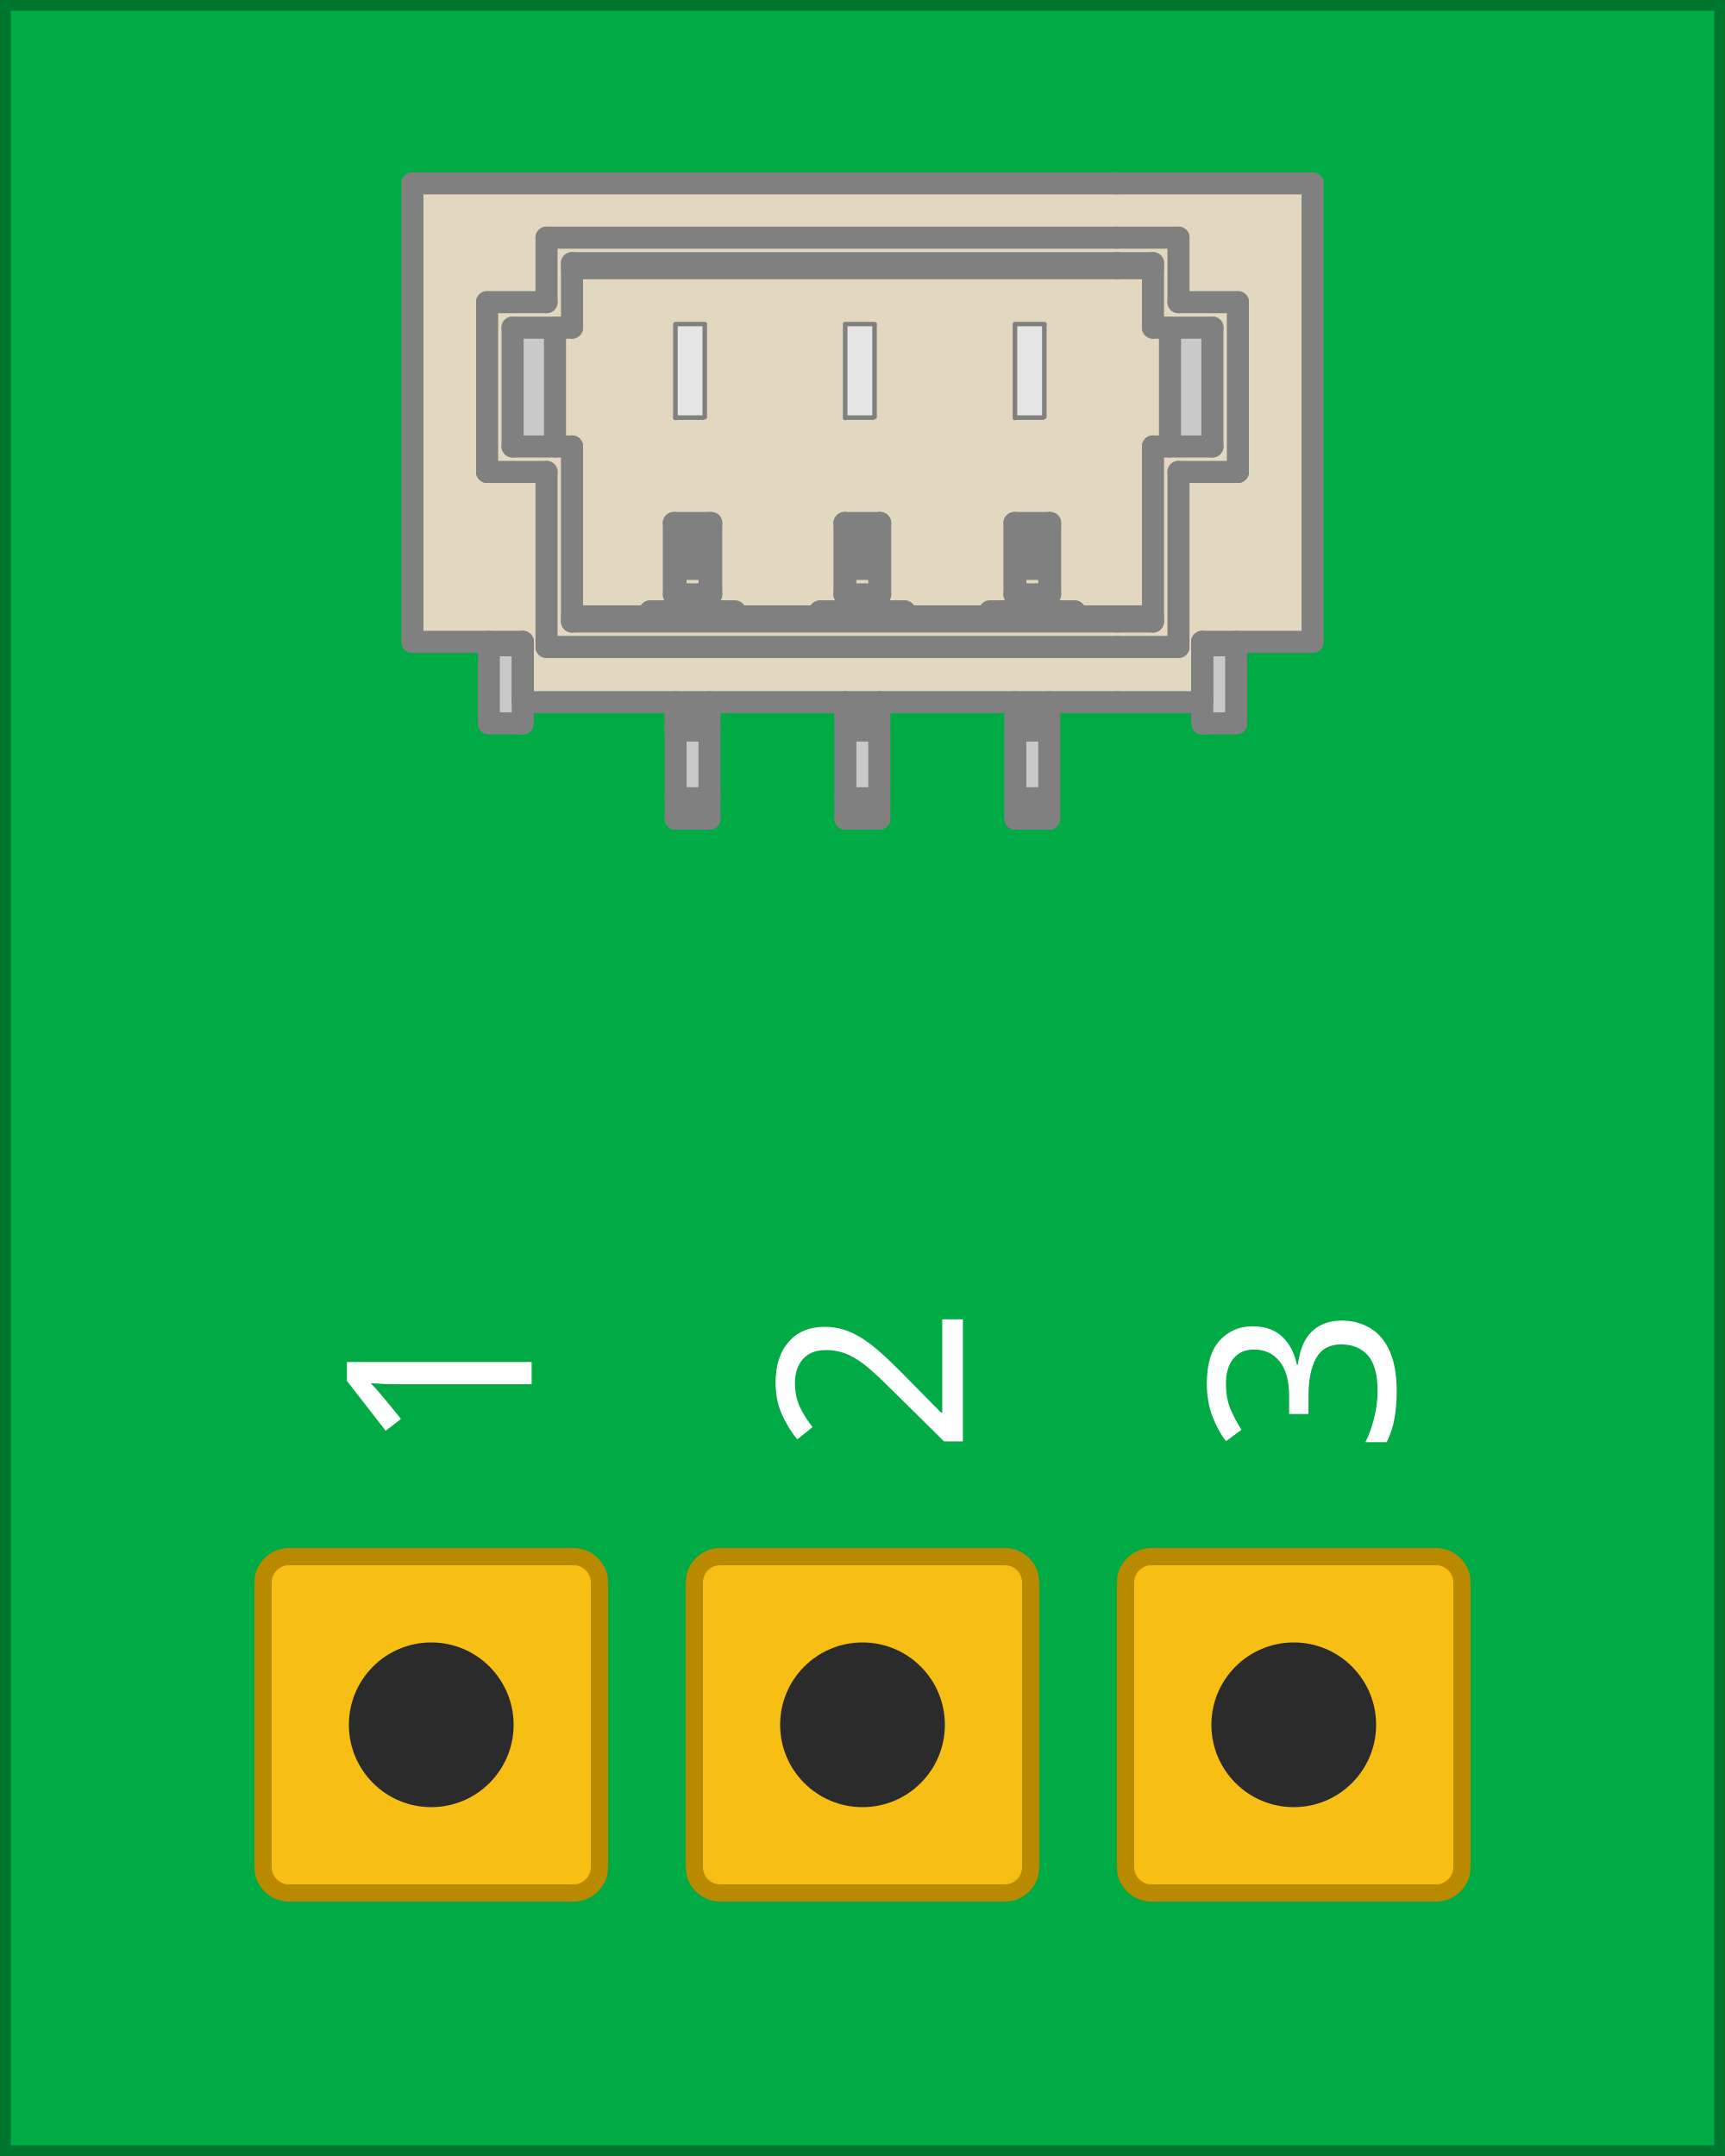
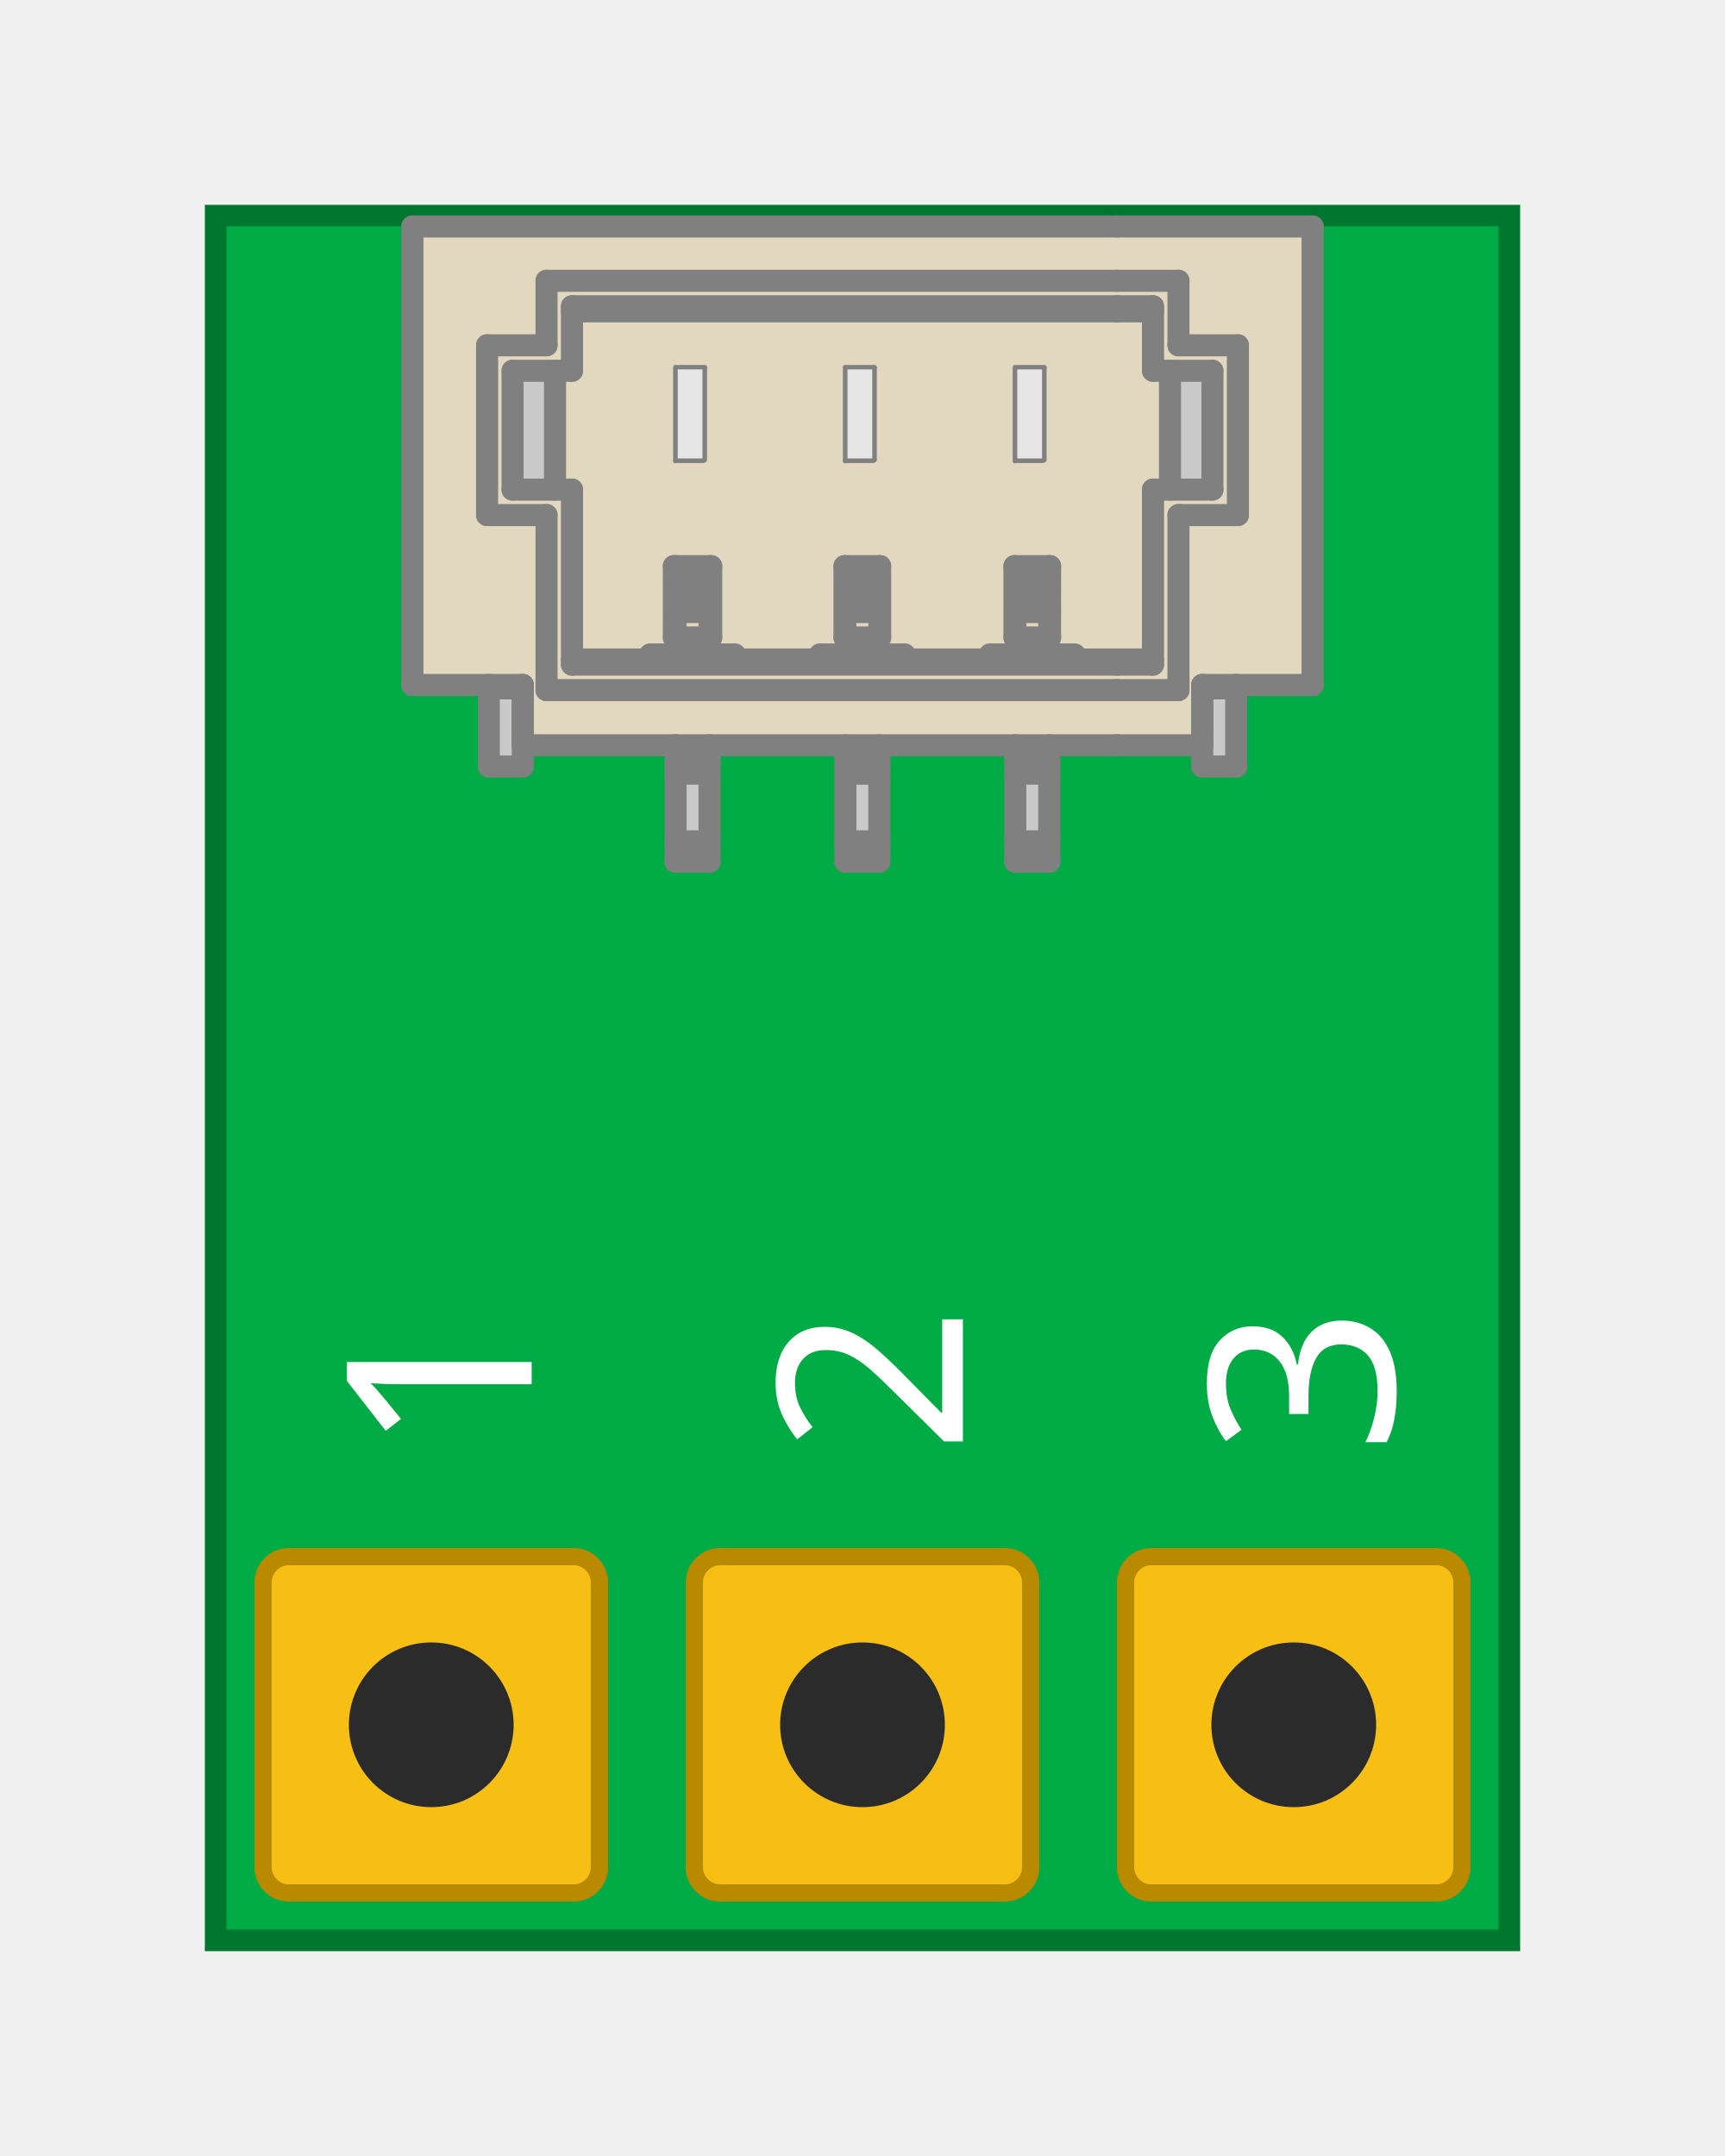
<svg xmlns="http://www.w3.org/2000/svg" width="10.16mm" height="12.70mm" viewBox="0 0 400 500">
  <g id="breadboard">
-     <rect x="0" y="0" width="400" height="500" fill="#00aa44" stroke="#00772f" stroke-width="5" />
-     <g transform="translate(200.0 118.7) scale(39.37) translate(-0.066 -2.000)">
+     <rect x="50" y="50" width="300" height="400" fill="#00aa44" stroke="#00772f" stroke-width="5" />
+     <g transform="translate(200.0 128.7) scale(39.37) translate(-0.066 -2.000)">
      <g id="icon">
        <g transform="translate(0.066,0.065)">
          <path d="M -2.651,2.701 V 0 h 4.15 1.152 v 2.701 h -0.45 -0.2 v 0.02 -0.02 h 0.2 v 0.02 h -0.2 v -0.02 0.02 0.335 -0.335 h 0.2 v 0.46 h -0.2 V 3.056 2.721 3.056 H 1.499 1.1 0.9 0.099 h -0.2 -0.8 -0.2 -0.9 V 2.721 3.056 3.181 h -0.2 v -0.46 h 0.2 v 0.335 -0.335 -0.02 0.02 h -0.2 v -0.02 h 0.2 v 0.02 -0.02 h -0.2 z" fill="#e2d8c0" fill-rule="evenodd" stroke="none" id="path4" />
          <path d="m -2.061,1.55 v -0.7 h 0.25 v 0.7 z" fill="#c9c9c9" fill-rule="evenodd" stroke="none" id="path10" />
          <path d="M -1.099,1.367 V 0.829 H -0.916 V 1.367 Z" fill="#c9c9c9" fill-rule="evenodd" stroke="none" id="path10-9" style="fill:#e6e6e6;stroke-width:0.75" />
          <path d="M -2.181,3.184 V 2.691 h 0.142 v 0.493 z" fill="#c9c9c9" fill-rule="evenodd" stroke="none" id="path10-1" style="stroke-width:0.632" />
          <path d="M 2.027,3.19 V 2.697 h 0.142 v 0.493 z" fill="#c9c9c9" fill-rule="evenodd" stroke="none" id="path10-1-7" style="stroke-width:0.632" />
          <path d="m 1.811,1.55 v -0.7 h 0.25 v 0.7 z" fill="#c9c9c9" fill-rule="evenodd" stroke="none" id="path12" />
          <path d="M -1.711,0.5 V 0.47 h 3.21 0.212 V 0.5 H 1.499 Z" fill="#c9c9c9" fill-rule="evenodd" stroke="none" id="path14" />
          <path d="m -1.711,2.581 v -0.03 h 3.21 0.212 v 0.03 H 1.499 Z" fill="#c9c9c9" fill-rule="evenodd" stroke="none" id="path16" />
          <path d="M 0.9,3.622 V 3.223 h 0.2 v 0.399 z" fill="#c9c9c9" fill-rule="evenodd" stroke="none" id="path18" />
          <path d="M -1.101,3.622 V 3.223 h 0.2 v 0.399 h -0.1 z" fill="#c9c9c9" fill-rule="evenodd" stroke="none" id="path20" />
          <path d="M -0.101,3.622 V 3.223 h 0.2 v 0.399 z" fill="#c9c9c9" fill-rule="evenodd" stroke="none" id="path22" />
          <path d="m -0.101,3.742 v -0.12 h 0.2 v 0.12 z" fill="#c9c9c9" fill-rule="evenodd" stroke="none" id="path24" />
          <path d="m -1.101,3.742 v -0.12 h 0.1 V 4.949 3.622 h 0.1 v 0.12 z" fill="#c9c9c9" fill-rule="evenodd" stroke="none" id="path26" />
          <path d="m 0.9,3.742 v -0.12 h 0.2 v 0.12 z" fill="#c9c9c9" fill-rule="evenodd" stroke="none" id="path28" />
          <path d="m 0.9,3.146 v -0.09 h 0.2 v 0.09 z" fill="#c9c9c9" fill-rule="evenodd" stroke="none" id="path30" />
          <path d="m -0.101,3.146 v -0.09 h 0.2 v 0.09 z" fill="#c9c9c9" fill-rule="evenodd" stroke="none" id="path32" />
          <path d="m -1.101,3.146 v -0.09 h 0.2 v 0.09 z" fill="#c9c9c9" fill-rule="evenodd" stroke="none" id="path34" />
          <path d="M -1.101,3.223 V 3.146 h 0.2 v 0.077 z" fill="#c9c9c9" fill-rule="evenodd" stroke="none" id="path36" />
          <path d="M -0.101,3.223 V 3.146 h 0.2 v 0.077 z" fill="#c9c9c9" fill-rule="evenodd" stroke="none" id="path38" />
          <path d="M 0.9,3.223 V 3.146 h 0.2 v 0.077 z" fill="#c9c9c9" fill-rule="evenodd" stroke="none" id="path40" />
          <path d="M -2.651,2.701 V 0" fill="none" stroke="#808080" stroke-width="0.13" stroke-linecap="round" stroke-linejoin="round" id="path54" />
          <path d="m -2.211,1.7 v -1" fill="none" stroke="#808080" stroke-width="0.13" stroke-linecap="round" stroke-linejoin="round" id="path56" />
          <path d="M -2.201,3.181 V 2.701" fill="none" stroke="#808080" stroke-width="0.13" stroke-linecap="round" stroke-linejoin="round" id="path58" />
          <path d="M -2.061,1.55 V 0.85" fill="none" stroke="#808080" stroke-width="0.13" stroke-linecap="round" stroke-linejoin="round" id="path60" />
          <path d="M -2.001,3.181 V 2.701" fill="none" stroke="#808080" stroke-width="0.13" stroke-linecap="round" stroke-linejoin="round" id="path62" />
          <path d="M -2.001,3.056 V 2.701" fill="none" stroke="#808080" stroke-width="0.13" stroke-linecap="round" stroke-linejoin="round" id="path64" />
          <path d="M -1.861,2.731 V 1.7" fill="none" stroke="#808080" stroke-width="0.13" stroke-linecap="round" stroke-linejoin="round" id="path66" />
          <path d="M -1.861,0.7 V 0.32" fill="none" stroke="#808080" stroke-width="0.13" stroke-linecap="round" stroke-linejoin="round" id="path68" />
          <path d="M -1.811,1.55 V 0.85" fill="none" stroke="#808080" stroke-width="0.13" stroke-linecap="round" stroke-linejoin="round" id="path70" />
          <path d="M -1.711,2.581 V 1.55" fill="none" stroke="#808080" stroke-width="0.13" stroke-linecap="round" stroke-linejoin="round" id="path72" />
          <path d="M -1.711,0.85 V 0.47" fill="none" stroke="#808080" stroke-width="0.13" stroke-linecap="round" stroke-linejoin="round" id="path74" />
          <path d="M -1.111,2.421 V 2.001" fill="none" stroke="#808080" stroke-width="0.13" stroke-linecap="round" stroke-linejoin="round" id="path76" />
          <path d="M -1.101,3.742 V 3.056" fill="none" stroke="#808080" stroke-width="0.13" stroke-linecap="round" stroke-linejoin="round" id="path80" />
          <path d="M -1.101,2.421 V 2.001" fill="none" stroke="#808080" stroke-width="0.13" stroke-linecap="round" stroke-linejoin="round" id="path82" />
          <path d="M -1.102,1.382 V 0.829" fill="none" stroke="#808080" stroke-width="0.13" stroke-linecap="round" stroke-linejoin="round" id="path84" style="stroke-width:0.027;stroke-dasharray:none" />
          <path d="M -0.901,3.056 V 3.742" fill="none" stroke="#808080" stroke-width="0.13" stroke-linecap="round" stroke-linejoin="round" id="path86" />
          <path d="M -0.901,2.421 V 2.001" fill="none" stroke="#808080" stroke-width="0.13" stroke-linecap="round" stroke-linejoin="round" id="path88" />
          <path d="M -0.891,2.421 V 2.001" fill="none" stroke="#808080" stroke-width="0.13" stroke-linecap="round" stroke-linejoin="round" id="path92" />
          <path d="M -0.929,1.376 V 0.833" fill="none" stroke="#808080" stroke-width="0.13" stroke-linecap="round" stroke-linejoin="round" id="path94" style="stroke-width:0.027;stroke-dasharray:none" />
          <path d="M -0.106,2.421 V 2.001" fill="none" stroke="#808080" stroke-width="0.13" stroke-linecap="round" stroke-linejoin="round" id="path96" />
          <path d="M -0.101,3.742 V 3.056" fill="none" stroke="#808080" stroke-width="0.13" stroke-linecap="round" stroke-linejoin="round" id="path100" />
          <path d="M -0.101,2.421 V 2.001" fill="none" stroke="#808080" stroke-width="0.13" stroke-linecap="round" stroke-linejoin="round" id="path102" />
          <path d="M 0.099,3.056 V 3.742" fill="none" stroke="#808080" stroke-width="0.13" stroke-linecap="round" stroke-linejoin="round" id="path106" />
          <path d="M 0.099,2.421 V 2.001" fill="none" stroke="#808080" stroke-width="0.13" stroke-linecap="round" stroke-linejoin="round" id="path108" />
          <path d="M 0.104,2.421 V 2.001" fill="none" stroke="#808080" stroke-width="0.13" stroke-linecap="round" stroke-linejoin="round" id="path112" />
          <path d="M 0.895,2.421 V 2.001" fill="none" stroke="#808080" stroke-width="0.13" stroke-linecap="round" stroke-linejoin="round" id="path116" />
          <path d="M 0.9,3.742 V 3.056" fill="none" stroke="#808080" stroke-width="0.13" stroke-linecap="round" stroke-linejoin="round" id="path120" />
          <path d="M 0.9,2.421 V 2.001" fill="none" stroke="#808080" stroke-width="0.13" stroke-linecap="round" stroke-linejoin="round" id="path122" />
          <path d="M 1.1,3.056 V 3.742" fill="none" stroke="#808080" stroke-width="0.13" stroke-linecap="round" stroke-linejoin="round" id="path126" />
          <path d="M 1.1,2.421 V 2.001" fill="none" stroke="#808080" stroke-width="0.13" stroke-linecap="round" stroke-linejoin="round" id="path128" />
          <path d="M 1.105,2.421 V 2.001" fill="none" stroke="#808080" stroke-width="0.13" stroke-linecap="round" stroke-linejoin="round" id="path132" />
          <path d="M 1.711,0.47 V 0.85" fill="none" stroke="#808080" stroke-width="0.13" stroke-linecap="round" stroke-linejoin="round" id="path136" />
          <path d="M 1.711,1.55 V 2.581" fill="none" stroke="#808080" stroke-width="0.13" stroke-linecap="round" stroke-linejoin="round" id="path138" />
          <path d="M 1.811,1.55 V 0.85" fill="none" stroke="#808080" stroke-width="0.13" stroke-linecap="round" stroke-linejoin="round" id="path140" />
          <path d="M 1.861,0.32 V 0.7" fill="none" stroke="#808080" stroke-width="0.13" stroke-linecap="round" stroke-linejoin="round" id="path142" />
          <path d="M 1.861,1.7 V 2.731" fill="none" stroke="#808080" stroke-width="0.13" stroke-linecap="round" stroke-linejoin="round" id="path144" />
          <path d="M 2.001,3.056 V 2.701" fill="none" stroke="#808080" stroke-width="0.13" stroke-linecap="round" stroke-linejoin="round" id="path146" />
          <path d="M 2.001,3.181 V 2.701" fill="none" stroke="#808080" stroke-width="0.13" stroke-linecap="round" stroke-linejoin="round" id="path148" />
          <path d="M 2.061,1.55 V 0.85" fill="none" stroke="#808080" stroke-width="0.13" stroke-linecap="round" stroke-linejoin="round" id="path150" />
          <path d="m 2.211,0.7 v 1" fill="none" stroke="#808080" stroke-width="0.13" stroke-linecap="round" stroke-linejoin="round" id="path152" />
          <path d="M 2.201,3.181 V 2.701" fill="none" stroke="#808080" stroke-width="0.13" stroke-linecap="round" stroke-linejoin="round" id="path154" />
          <path d="M 2.651,0 V 2.701" fill="none" stroke="#808080" stroke-width="0.13" stroke-linecap="round" stroke-linejoin="round" id="path156" />
          <path d="m -1.101,3.742 h 0.2" fill="none" stroke="#808080" stroke-width="0.13" stroke-linecap="round" stroke-linejoin="round" id="path158" />
          <path d="m -0.101,3.742 h 0.2" fill="none" stroke="#808080" stroke-width="0.13" stroke-linecap="round" stroke-linejoin="round" id="path160" />
          <path d="M 0.9,3.742 H 1.1" fill="none" stroke="#808080" stroke-width="0.13" stroke-linecap="round" stroke-linejoin="round" id="path162" />
          <path d="M 1.1,3.622 H 0.9" fill="none" stroke="#808080" stroke-width="0.13" stroke-linecap="round" stroke-linejoin="round" id="path164" />
          <path d="m 0.099,3.622 h -0.2" fill="none" stroke="#808080" stroke-width="0.13" stroke-linecap="round" stroke-linejoin="round" id="path166" />
          <path d="m -0.901,3.622 h -0.2" fill="none" stroke="#808080" stroke-width="0.13" stroke-linecap="round" stroke-linejoin="round" id="path168" />
          <path d="m -1.101,3.223 h 0.2" fill="none" stroke="#808080" stroke-width="0.13" stroke-linecap="round" stroke-linejoin="round" id="path170" />
          <path d="m -0.101,3.223 h 0.2" fill="none" stroke="#808080" stroke-width="0.13" stroke-linecap="round" stroke-linejoin="round" id="path172" />
          <path d="M 0.9,3.223 H 1.1" fill="none" stroke="#808080" stroke-width="0.13" stroke-linecap="round" stroke-linejoin="round" id="path174" />
          <path d="m -2.201,3.181 h 0.2" fill="none" stroke="#808080" stroke-width="0.13" stroke-linecap="round" stroke-linejoin="round" id="path176" />
          <path d="m 2.001,3.181 h 0.2" fill="none" stroke="#808080" stroke-width="0.13" stroke-linecap="round" stroke-linejoin="round" id="path178" />
          <path d="M 1.1,3.146 H 0.9" fill="none" stroke="#808080" stroke-width="0.13" stroke-linecap="round" stroke-linejoin="round" id="path180" />
          <path d="m 0.099,3.146 h -0.2" fill="none" stroke="#808080" stroke-width="0.13" stroke-linecap="round" stroke-linejoin="round" id="path182" />
          <path d="m -0.901,3.146 h -0.2" fill="none" stroke="#808080" stroke-width="0.13" stroke-linecap="round" stroke-linejoin="round" id="path184" />
          <path d="M 2.001,3.056 H 1.499" fill="none" stroke="#808080" stroke-width="0.13" stroke-linecap="round" stroke-linejoin="round" id="path186" />
          <path d="m 1.499,3.056 h -3.5" fill="none" stroke="#808080" stroke-width="0.13" stroke-linecap="round" stroke-linejoin="round" id="path188" />
          <path d="m -1.861,2.731 h 3.36" fill="none" stroke="#808080" stroke-width="0.13" stroke-linecap="round" stroke-linejoin="round" id="path190" />
          <path d="M 1.499,2.731 H 1.861" fill="none" stroke="#808080" stroke-width="0.13" stroke-linecap="round" stroke-linejoin="round" id="path192" />
          <path d="m 2.201,2.721 h -0.2" fill="none" stroke="#808080" stroke-width="0.13" stroke-linecap="round" stroke-linejoin="round" id="path194" />
          <path d="m -2.001,2.721 h -0.2" fill="none" stroke="#808080" stroke-width="0.13" stroke-linecap="round" stroke-linejoin="round" id="path196" />
          <path d="M 2.651,2.701 H 2.001" fill="none" stroke="#808080" stroke-width="0.13" stroke-linecap="round" stroke-linejoin="round" id="path198" />
          <path d="m -2.001,2.701 h -0.65" fill="none" stroke="#808080" stroke-width="0.13" stroke-linecap="round" stroke-linejoin="round" id="path200" />
          <path d="M 1.711,2.581 H 1.499" fill="none" stroke="#808080" stroke-width="0.13" stroke-linecap="round" stroke-linejoin="round" id="path202" />
          <path d="m 1.499,2.581 h -3.21" fill="none" stroke="#808080" stroke-width="0.13" stroke-linecap="round" stroke-linejoin="round" id="path204" />
          <path d="M 1.711,2.551 H 1.499" fill="none" stroke="#808080" stroke-width="0.13" stroke-linecap="round" stroke-linejoin="round" id="path206" />
          <path d="m 1.499,2.551 h -3.21" fill="none" stroke="#808080" stroke-width="0.13" stroke-linecap="round" stroke-linejoin="round" id="path208" />
          <path d="M 1.25,2.521 H 0.75" fill="none" stroke="#808080" stroke-width="0.13" stroke-linecap="round" stroke-linejoin="round" id="path210" />
          <path d="m 0.249,2.521 h -0.5" fill="none" stroke="#808080" stroke-width="0.13" stroke-linecap="round" stroke-linejoin="round" id="path212" />
          <path d="m -0.751,2.521 h -0.5" fill="none" stroke="#808080" stroke-width="0.13" stroke-linecap="round" stroke-linejoin="round" id="path214" />
          <path d="m -1.111,2.421 h 0.22" fill="none" stroke="#808080" stroke-width="0.13" stroke-linecap="round" stroke-linejoin="round" id="path216" />
          <path d="m -0.106,2.421 h 0.21" fill="none" stroke="#808080" stroke-width="0.13" stroke-linecap="round" stroke-linejoin="round" id="path218" />
          <path d="m 0.895,2.421 h 0.21" fill="none" stroke="#808080" stroke-width="0.13" stroke-linecap="round" stroke-linejoin="round" id="path220" />
          <path d="M 1.1,2.271 H 0.9" fill="none" stroke="#808080" stroke-width="0.13" stroke-linecap="round" stroke-linejoin="round" id="path222" />
          <path d="m 0.099,2.271 h -0.2" fill="none" stroke="#808080" stroke-width="0.13" stroke-linecap="round" stroke-linejoin="round" id="path224" />
          <path d="m -0.901,2.271 h -0.2" fill="none" stroke="#808080" stroke-width="0.13" stroke-linecap="round" stroke-linejoin="round" id="path226" />
          <path d="m -1.101,2.155 h 0.2" fill="none" stroke="#808080" stroke-width="0.13" stroke-linecap="round" stroke-linejoin="round" id="path228" />
          <path d="m -0.101,2.155 h 0.2" fill="none" stroke="#808080" stroke-width="0.13" stroke-linecap="round" stroke-linejoin="round" id="path230" />
          <path d="M 0.9,2.155 H 1.1" fill="none" stroke="#808080" stroke-width="0.13" stroke-linecap="round" stroke-linejoin="round" id="path232" />
          <path d="M 1.1,2.026 H 0.9" fill="none" stroke="#808080" stroke-width="0.13" stroke-linecap="round" stroke-linejoin="round" id="path234" />
          <path d="m 0.099,2.026 h -0.2" fill="none" stroke="#808080" stroke-width="0.13" stroke-linecap="round" stroke-linejoin="round" id="path236" />
          <path d="m -0.901,2.026 h -0.2" fill="none" stroke="#808080" stroke-width="0.13" stroke-linecap="round" stroke-linejoin="round" id="path238" />
          <path d="m -1.101,2.019 h 0.2" fill="none" stroke="#808080" stroke-width="0.13" stroke-linecap="round" stroke-linejoin="round" id="path240" />
          <path d="m -0.101,2.019 h 0.2" fill="none" stroke="#808080" stroke-width="0.13" stroke-linecap="round" stroke-linejoin="round" id="path242" />
          <path d="M 0.9,2.019 H 1.1" fill="none" stroke="#808080" stroke-width="0.13" stroke-linecap="round" stroke-linejoin="round" id="path244" />
          <path d="m -1.111,2.001 h 0.22" fill="none" stroke="#808080" stroke-width="0.13" stroke-linecap="round" stroke-linejoin="round" id="path246" />
          <path d="m -0.106,2.001 h 0.21" fill="none" stroke="#808080" stroke-width="0.13" stroke-linecap="round" stroke-linejoin="round" id="path248" />
          <path d="m 0.895,2.001 h 0.21" fill="none" stroke="#808080" stroke-width="0.13" stroke-linecap="round" stroke-linejoin="round" id="path250" />
          <path d="M 2.211,1.7 H 1.861" fill="none" stroke="#808080" stroke-width="0.13" stroke-linecap="round" stroke-linejoin="round" id="path252" />
          <path d="m -1.861,1.7 h -0.35" fill="none" stroke="#808080" stroke-width="0.13" stroke-linecap="round" stroke-linejoin="round" id="path254" />
          <path d="M 2.061,1.55 H 1.711" fill="none" stroke="#808080" stroke-width="0.13" stroke-linecap="round" stroke-linejoin="round" id="path256" />
          <path d="m -1.711,1.55 h -0.35" fill="none" stroke="#808080" stroke-width="0.13" stroke-linecap="round" stroke-linejoin="round" id="path258" />
          <path d="m -1.102,1.38 h 0.165" fill="none" stroke="#808080" stroke-width="0.13" stroke-linecap="round" stroke-linejoin="round" id="path260" style="stroke-width:0.027;stroke-dasharray:none" />
          <path d="m -2.061,0.85 h 0.35" fill="none" stroke="#808080" stroke-width="0.13" stroke-linecap="round" stroke-linejoin="round" id="path296" />
          <path d="m 1.711,0.85 h 0.35" fill="none" stroke="#808080" stroke-width="0.13" stroke-linecap="round" stroke-linejoin="round" id="path298" />
          <path d="m -1.089,0.829 h 0.161" fill="none" stroke="#808080" stroke-width="0.13" stroke-linecap="round" stroke-linejoin="round" id="path300" style="stroke-width:0.026;stroke-dasharray:none" />
          <path d="M -0.099,1.367 V 0.829 H 0.084 V 1.367 Z" fill="#c9c9c9" fill-rule="evenodd" stroke="none" id="path10-9-1" style="fill:#e6e6e6;stroke-width:0.75" />
          <path d="M -0.102,1.382 V 0.829" fill="none" stroke="#808080" stroke-width="0.13" stroke-linecap="round" stroke-linejoin="round" id="path84-2" style="stroke-width:0.027;stroke-dasharray:none" />
          <path d="M 0.071,1.376 V 0.833" fill="none" stroke="#808080" stroke-width="0.13" stroke-linecap="round" stroke-linejoin="round" id="path94-4" style="stroke-width:0.027;stroke-dasharray:none" />
          <path d="M -0.102,1.38 H 0.063" fill="none" stroke="#808080" stroke-width="0.13" stroke-linecap="round" stroke-linejoin="round" id="path260-2" style="stroke-width:0.027;stroke-dasharray:none" />
          <path d="M -0.089,0.829 H 0.072" fill="none" stroke="#808080" stroke-width="0.13" stroke-linecap="round" stroke-linejoin="round" id="path300-1" style="stroke-width:0.026;stroke-dasharray:none" />
          <path d="M 0.901,1.367 V 0.829 H 1.084 V 1.367 Z" fill="#c9c9c9" fill-rule="evenodd" stroke="none" id="path10-9-7" style="fill:#e6e6e6;stroke-width:0.75" />
          <path d="M 0.898,1.382 V 0.829" fill="none" stroke="#808080" stroke-width="0.13" stroke-linecap="round" stroke-linejoin="round" id="path84-25" style="stroke-width:0.027;stroke-dasharray:none" />
          <path d="M 1.071,1.376 V 0.833" fill="none" stroke="#808080" stroke-width="0.13" stroke-linecap="round" stroke-linejoin="round" id="path94-8" style="stroke-width:0.027;stroke-dasharray:none" />
          <path d="M 0.898,1.38 H 1.063" fill="none" stroke="#808080" stroke-width="0.13" stroke-linecap="round" stroke-linejoin="round" id="path260-28" style="stroke-width:0.027;stroke-dasharray:none" />
          <path d="m 0.911,0.829 h 0.161" fill="none" stroke="#808080" stroke-width="0.13" stroke-linecap="round" stroke-linejoin="round" id="path300-9" style="stroke-width:0.026;stroke-dasharray:none" />
          <path d="m -2.211,0.7 h 0.35" fill="none" stroke="#808080" stroke-width="0.13" stroke-linecap="round" stroke-linejoin="round" id="path306" />
          <path d="m 1.861,0.7 h 0.35" fill="none" stroke="#808080" stroke-width="0.13" stroke-linecap="round" stroke-linejoin="round" id="path308" />
          <path d="M 1.711,0.5 H 1.499" fill="none" stroke="#808080" stroke-width="0.13" stroke-linecap="round" stroke-linejoin="round" id="path310" />
          <path d="m 1.499,0.5 h -3.21" fill="none" stroke="#808080" stroke-width="0.13" stroke-linecap="round" stroke-linejoin="round" id="path312" />
          <path d="M 1.711,0.47 H 1.499" fill="none" stroke="#808080" stroke-width="0.13" stroke-linecap="round" stroke-linejoin="round" id="path314" />
          <path d="m 1.499,0.47 h -3.21" fill="none" stroke="#808080" stroke-width="0.13" stroke-linecap="round" stroke-linejoin="round" id="path316" />
          <path d="m -1.861,0.32 h 3.36" fill="none" stroke="#808080" stroke-width="0.13" stroke-linecap="round" stroke-linejoin="round" id="path318" />
          <path d="M 1.499,0.32 H 1.861" fill="none" stroke="#808080" stroke-width="0.13" stroke-linecap="round" stroke-linejoin="round" id="path320" />
          <path d="M 2.651,0 H 1.499" fill="none" stroke="#808080" stroke-width="0.13" stroke-linecap="round" stroke-linejoin="round" id="path322" />
          <path d="m 1.499,0 h -4.15" fill="none" stroke="#808080" stroke-width="0.13" stroke-linecap="round" stroke-linejoin="round" id="path324" />
        </g>
      </g>
    </g>
    <rect id="connector0pin" connectorname="1" x="61.0" y="361.0" width="78.0" height="78.0" fill="#f7bf13" stroke="#b98900" stroke-width="4" rx="6" />
    <circle cx="100.0" cy="400.0" r="19.1" fill="#2b2b2b" />
    <rect id="connector1pin" connectorname="2" x="161.0" y="361.0" width="78.0" height="78.0" fill="#f7bf13" stroke="#b98900" stroke-width="4" rx="6" />
    <circle cx="200.0" cy="400.0" r="19.1" fill="#2b2b2b" />
    <rect id="connector2pin" connectorname="3" x="261.0" y="361.0" width="78.0" height="78.0" fill="#f7bf13" stroke="#b98900" stroke-width="4" rx="6" />
    <circle cx="300.0" cy="400.0" r="19.1" fill="#2b2b2b" />
    <text x="100.0" y="320.0" font-size="60" fill="#ffffff" text-anchor="middle" dominant-baseline="central" font-family="DroidSans" transform="rotate(-90 100.0 320.0)">1</text>
    <text x="200.0" y="320.0" font-size="60" fill="#ffffff" text-anchor="middle" dominant-baseline="central" font-family="DroidSans" transform="rotate(-90 200.0 320.0)">2</text>
    <text x="300.0" y="320.0" font-size="60" fill="#ffffff" text-anchor="middle" dominant-baseline="central" font-family="DroidSans" transform="rotate(-90 300.0 320.0)">3</text>
  </g>
</svg>
